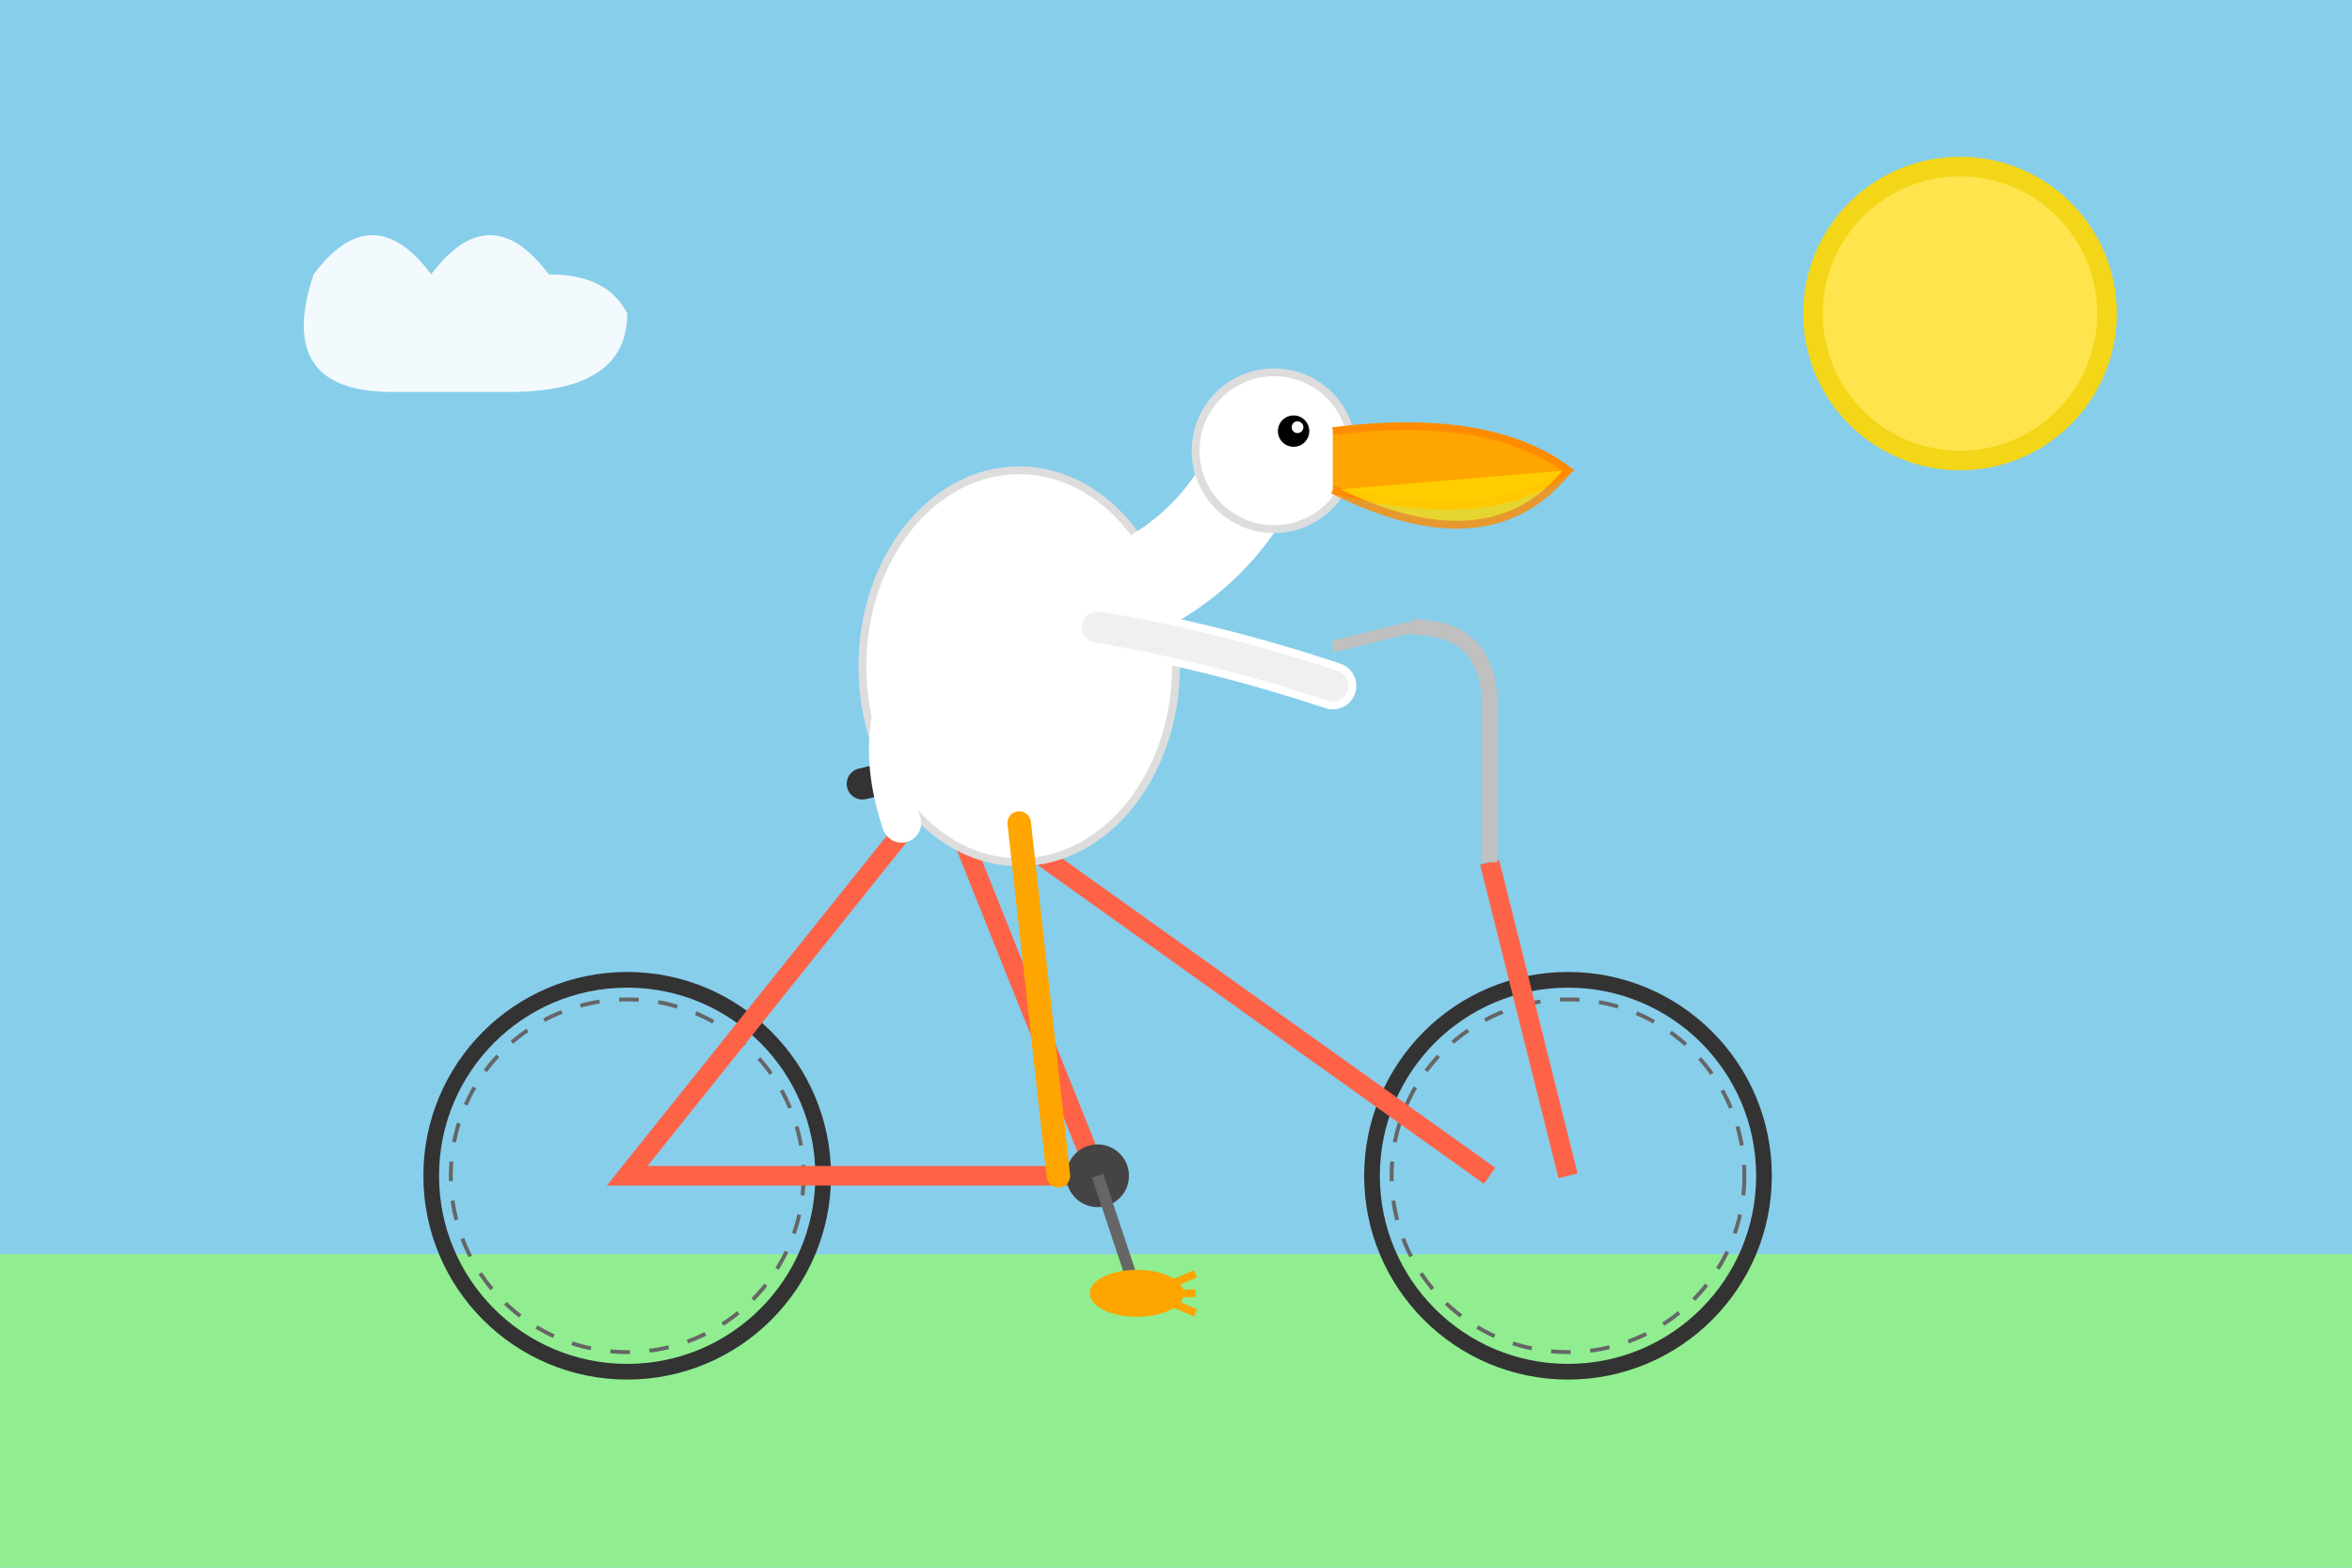
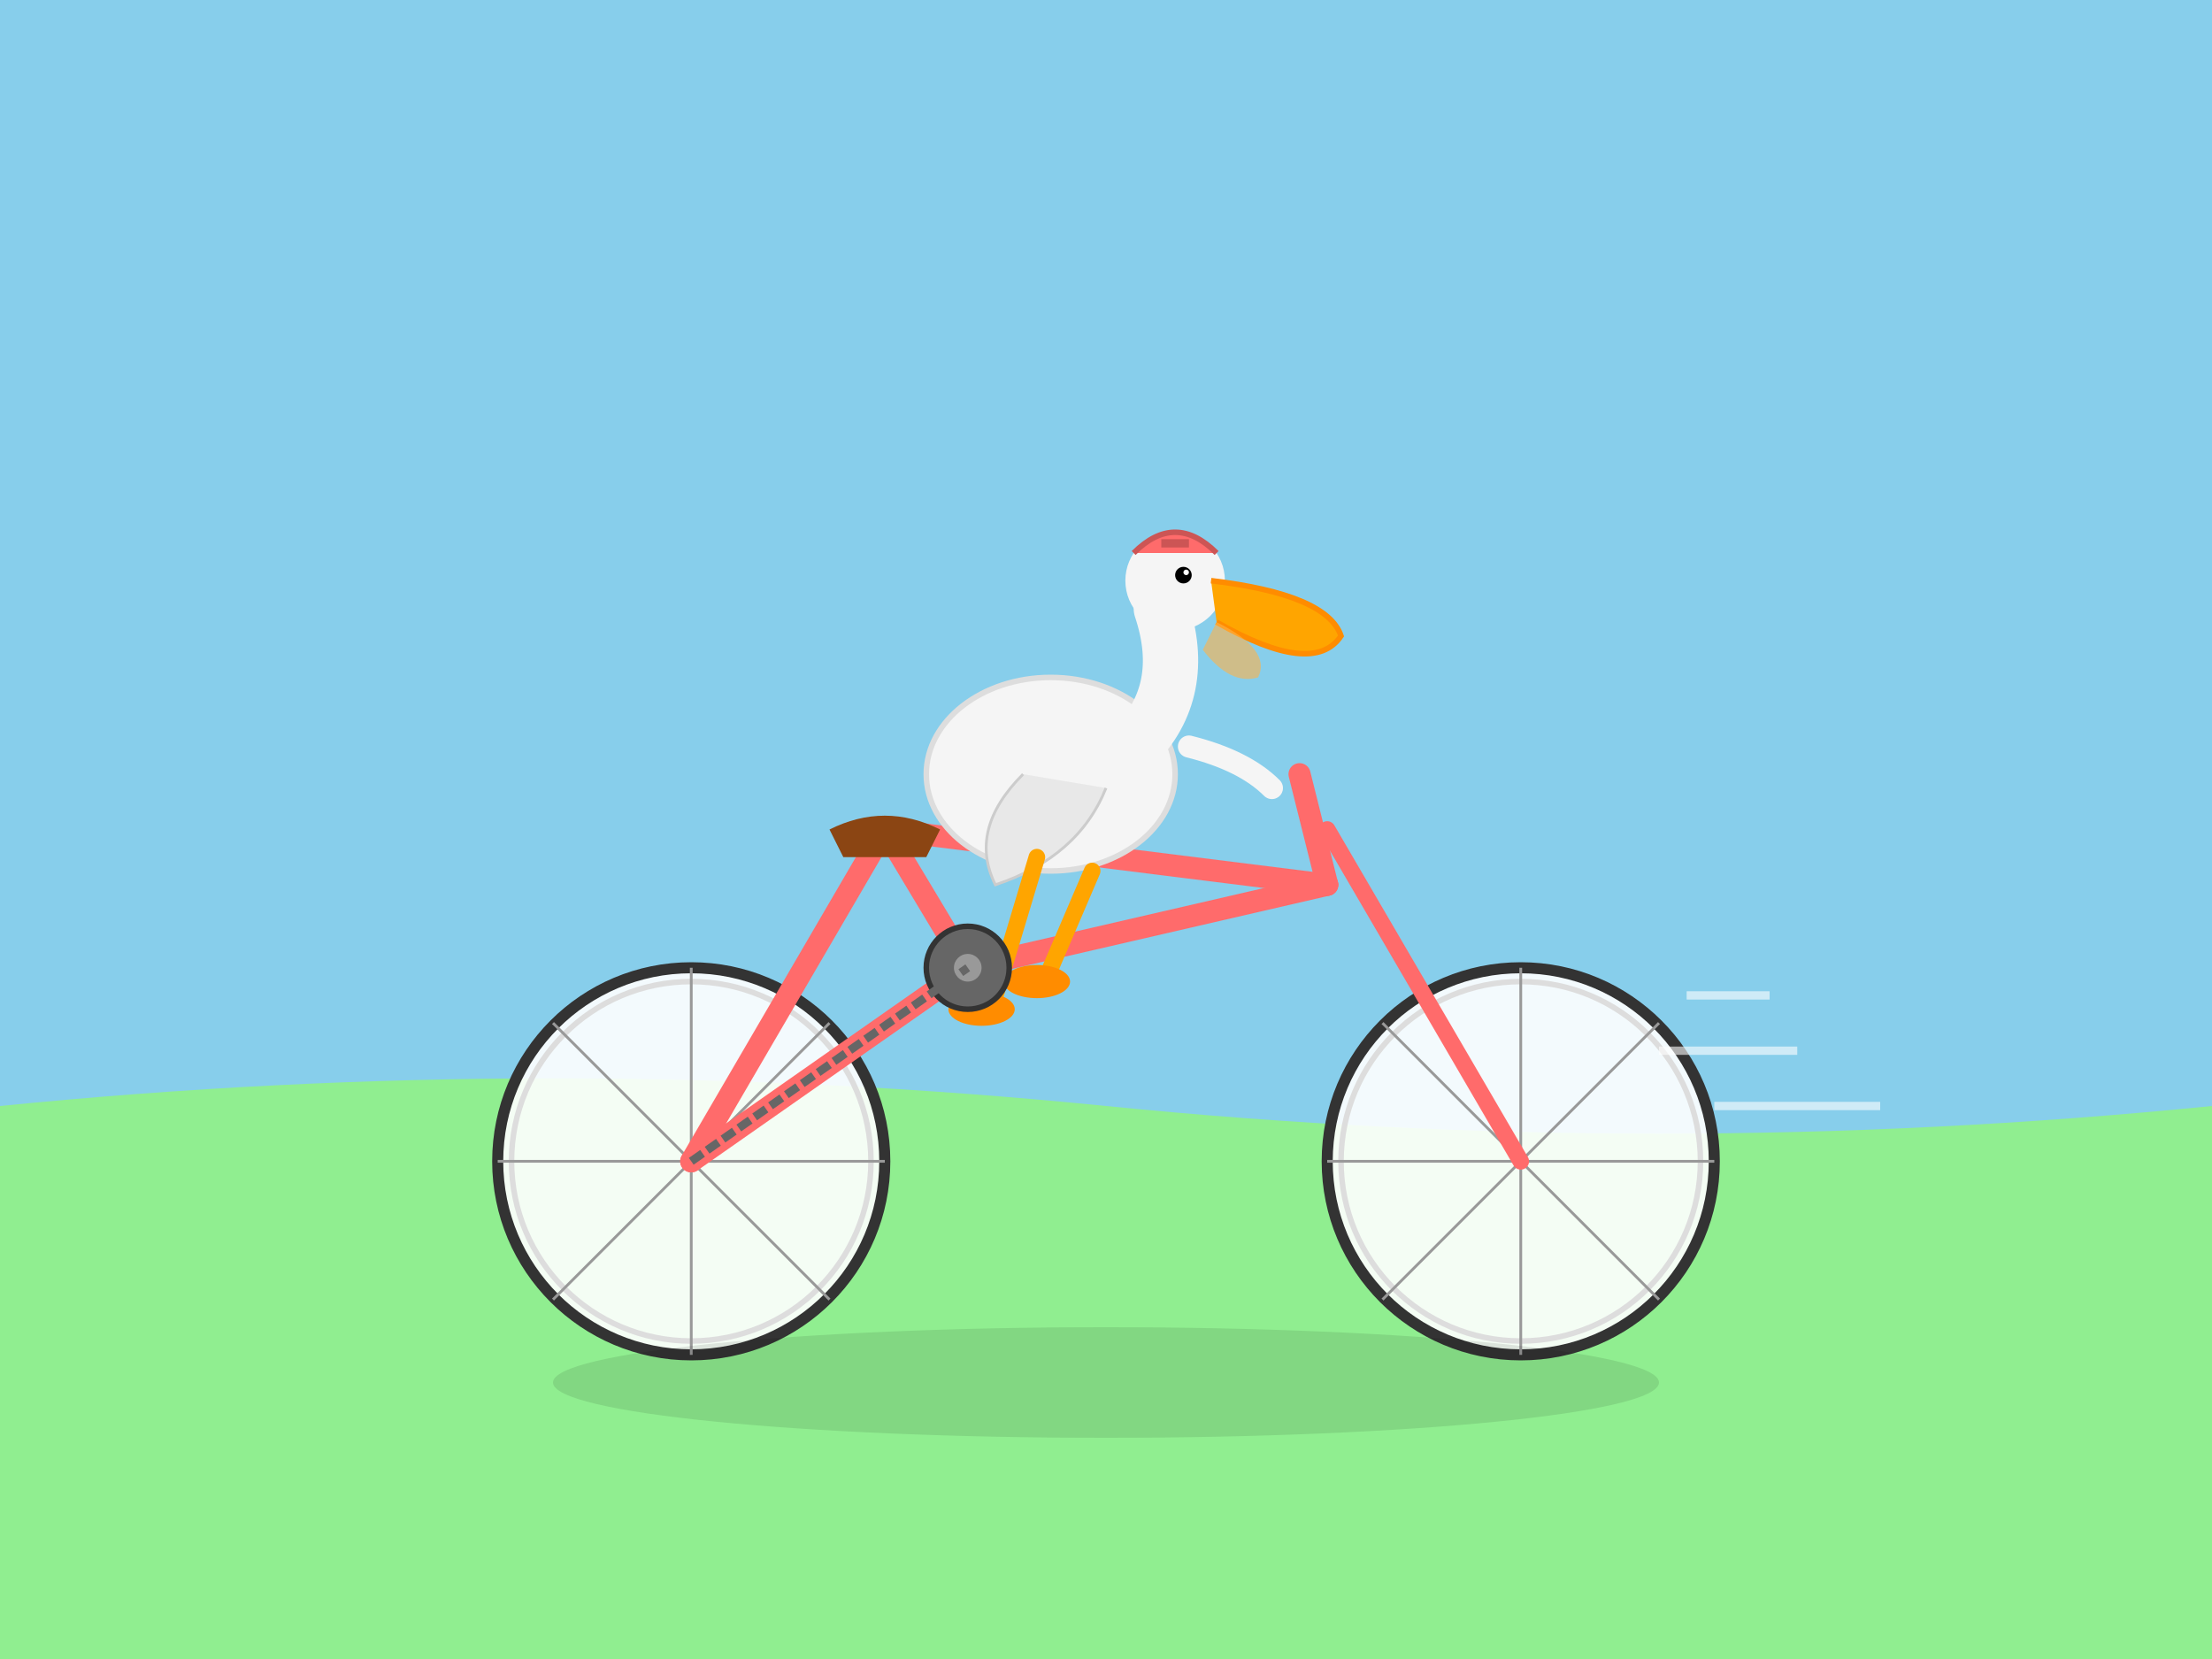
- <svg xmlns="http://www.w3.org/2000/svg" width="600" height="400" viewBox="0 0 600 400">
-   <rect width="600" height="400" fill="#87CEEB" />
-   <rect x="0" y="320" width="600" height="80" fill="#90EE90" />
-   <circle cx="160" cy="300" r="50" fill="none" stroke="#333" stroke-width="4" />
-   <circle cx="160" cy="300" r="45" fill="none" stroke="#666" stroke-width="1" stroke-dasharray="5,5" />
-   <circle cx="400" cy="300" r="50" fill="none" stroke="#333" stroke-width="4" />
-   <circle cx="400" cy="300" r="45" fill="none" stroke="#666" stroke-width="1" stroke-dasharray="5,5" />
-   <path d="M 160 300 L 280 300 L 240 200 Z" fill="none" stroke="#FF6347" stroke-width="5" />
-   <line x1="240" y1="200" x2="380" y2="300" stroke="#FF6347" stroke-width="5" />
-   <line x1="400" y1="300" x2="380" y2="220" stroke="#FF6347" stroke-width="5" />
-   <path d="M 220 200 Q 240 195 260 200" fill="none" stroke="#333" stroke-width="8" stroke-linecap="round" />
-   <path d="M 380 220 L 380 180 Q 380 160 360 160" fill="none" stroke="#C0C0C0" stroke-width="4" />
-   <line x1="360" y1="160" x2="340" y2="165" stroke="#C0C0C0" stroke-width="3" />
-   <circle cx="280" cy="300" r="8" fill="#444" />
-   <line x1="280" y1="300" x2="290" y2="330" stroke="#666" stroke-width="3" />
-   <rect x="285" y="325" width="12" height="8" fill="#333" rx="2" />
-   <ellipse cx="260" cy="170" rx="40" ry="50" fill="white" stroke="#ddd" stroke-width="2" />
-   <path d="M 290 150 Q 310 140 320 120" fill="none" stroke="white" stroke-width="25" stroke-linecap="round" />
-   <circle cx="325" cy="115" r="20" fill="white" stroke="#ddd" stroke-width="2" />
-   <path d="M 340 110 Q 380 105 400 120 Q 380 135 340 125" fill="#FFA500" stroke="#FF8C00" stroke-width="2" />
-   <path d="M 340 125 Q 380 145 400 120" fill="#FFD700" stroke="#FF8C00" stroke-width="2" opacity="0.8" />
-   <circle cx="330" cy="110" r="4" fill="black" />
-   <circle cx="331" cy="109" r="1.5" fill="white" />
-   <path d="M 280 160 Q 310 165 340 175" fill="none" stroke="white" stroke-width="12" stroke-linecap="round" />
-   <path d="M 280 160 Q 310 165 340 175" fill="none" stroke="#f0f0f0" stroke-width="8" stroke-linecap="round" />
-   <path d="M 240 160 Q 220 180 230 210" fill="none" stroke="white" stroke-width="10" stroke-linecap="round" />
-   <path d="M 260 210 L 270 300" fill="none" stroke="#FFA500" stroke-width="6" stroke-linecap="round" />
-   <ellipse cx="290" cy="330" rx="12" ry="6" fill="#FFA500" />
-   <line x1="298" y1="328" x2="305" y2="325" stroke="#FFA500" stroke-width="2" />
-   <line x1="298" y1="330" x2="305" y2="330" stroke="#FFA500" stroke-width="2" />
-   <line x1="298" y1="332" x2="305" y2="335" stroke="#FFA500" stroke-width="2" />
-   <circle cx="500" cy="80" r="40" fill="#FFD700" opacity="0.9" />
-   <circle cx="500" cy="80" r="35" fill="#FFE44D" />
-   <path d="M 80 70 Q 95 50 110 70 Q 125 50 140 70 Q 155 70 160 80 Q 160 100 130 100 L 100 100 Q 70 100 80 70" fill="white" opacity="0.9" />
+ <svg xmlns="http://www.w3.org/2000/svg" viewBox="0 0 800 600">
+   <rect width="800" height="600" fill="#87CEEB" />
+   <path d="M0 400 Q 200 380 400 400 T 800 400 L 800 600 L 0 600 Z" fill="#90EE90" />
+   <g stroke="#333" stroke-width="4" fill="none">
+     <circle cx="250" cy="420" r="70" fill="#fff" fill-opacity="0.9" />
+     <circle cx="250" cy="420" r="65" stroke="#ddd" stroke-width="2" />
+     <line x1="250" y1="350" x2="250" y2="490" stroke="#999" stroke-width="1" />
+     <line x1="180" y1="420" x2="320" y2="420" stroke="#999" stroke-width="1" />
+     <line x1="200" y1="370" x2="300" y2="470" stroke="#999" stroke-width="1" />
+     <line x1="300" y1="370" x2="200" y2="470" stroke="#999" stroke-width="1" />
+     <circle cx="550" cy="420" r="70" fill="#fff" fill-opacity="0.9" />
+     <circle cx="550" cy="420" r="65" stroke="#ddd" stroke-width="2" />
+     <line x1="550" y1="350" x2="550" y2="490" stroke="#999" stroke-width="1" />
+     <line x1="480" y1="420" x2="620" y2="420" stroke="#999" stroke-width="1" />
+     <line x1="500" y1="370" x2="600" y2="470" stroke="#999" stroke-width="1" />
+     <line x1="600" y1="370" x2="500" y2="470" stroke="#999" stroke-width="1" />
+   </g>
+   <g stroke="#FF6B6B" stroke-width="8" fill="none" stroke-linecap="round">
+     <line x1="250" y1="420" x2="350" y2="350" />
+     <line x1="250" y1="420" x2="320" y2="300" />
+     <line x1="320" y1="300" x2="350" y2="350" />
+     <line x1="350" y1="350" x2="480" y2="320" />
+     <line x1="320" y1="300" x2="480" y2="320" />
+     <line x1="480" y1="320" x2="470" y2="280" />
+   </g>
+   <line x1="550" y1="420" x2="480" y2="300" stroke="#FF6B6B" stroke-width="6" stroke-linecap="round" />
+   <path d="M 470 280 Q 450 260 430 270 Q 420 275 430 285" stroke="#silver" stroke-width="5" fill="none" stroke-linecap="round" />
+   <path d="M 300 300 Q 320 290 340 300 L 335 310 L 305 310 Z" fill="#8B4513" />
+   <ellipse cx="380" cy="280" rx="45" ry="35" fill="#F5F5F5" stroke="#ddd" stroke-width="2" />
+   <path d="M 410 270 Q 430 250 420 220" stroke="#F5F5F5" stroke-width="20" fill="none" stroke-linecap="round" />
+   <circle cx="425" cy="210" r="18" fill="#F5F5F5" />
+   <path d="M 438 210 Q 480 215 485 230 Q 475 245 440 225" fill="#FFA500" stroke="#FF8C00" stroke-width="2" />
+   <path d="M 440 225 Q 460 235 455 245 Q 445 248 435 235" fill="#FFB347" opacity="0.6" />
+   <circle cx="428" cy="208" r="3" fill="#000" />
+   <circle cx="429" cy="207" r="1" fill="#fff" />
+   <path d="M 370 280 Q 350 300 360 320 Q 390 310 400 285" fill="#E8E8E8" stroke="#ccc" stroke-width="1" />
+   <path d="M 375 310 L 360 360" stroke="#FFA500" stroke-width="6" stroke-linecap="round" />
+   <path d="M 395 315 L 380 350" stroke="#FFA500" stroke-width="6" stroke-linecap="round" />
+   <ellipse cx="355" cy="365" rx="12" ry="6" fill="#FF8C00" />
+   <ellipse cx="375" cy="355" rx="12" ry="6" fill="#FF8C00" />
+   <circle cx="350" cy="350" r="15" fill="#666" stroke="#333" stroke-width="2" />
+   <circle cx="350" cy="350" r="5" fill="#999" />
+   <path d="M 250 420 L 350 350" stroke="#666" stroke-width="3" stroke-dasharray="5,2" />
+   <path d="M 430 270 Q 450 275 460 285" stroke="#F5F5F5" stroke-width="8" stroke-linecap="round" fill="none" />
+   <path d="M 410 200 Q 425 185 440 200" fill="#FF6B6B" stroke="#CC5555" stroke-width="2" />
+   <rect x="420" y="195" width="10" height="3" fill="#CC5555" />
+   <g stroke="#fff" stroke-width="3" opacity="0.6">
+     <line x1="600" y1="380" x2="650" y2="380" />
+     <line x1="620" y1="400" x2="680" y2="400" />
+     <line x1="610" y1="360" x2="640" y2="360" />
+   </g>
+   <ellipse cx="400" cy="500" rx="200" ry="20" fill="#000" opacity="0.1" />
</svg>
